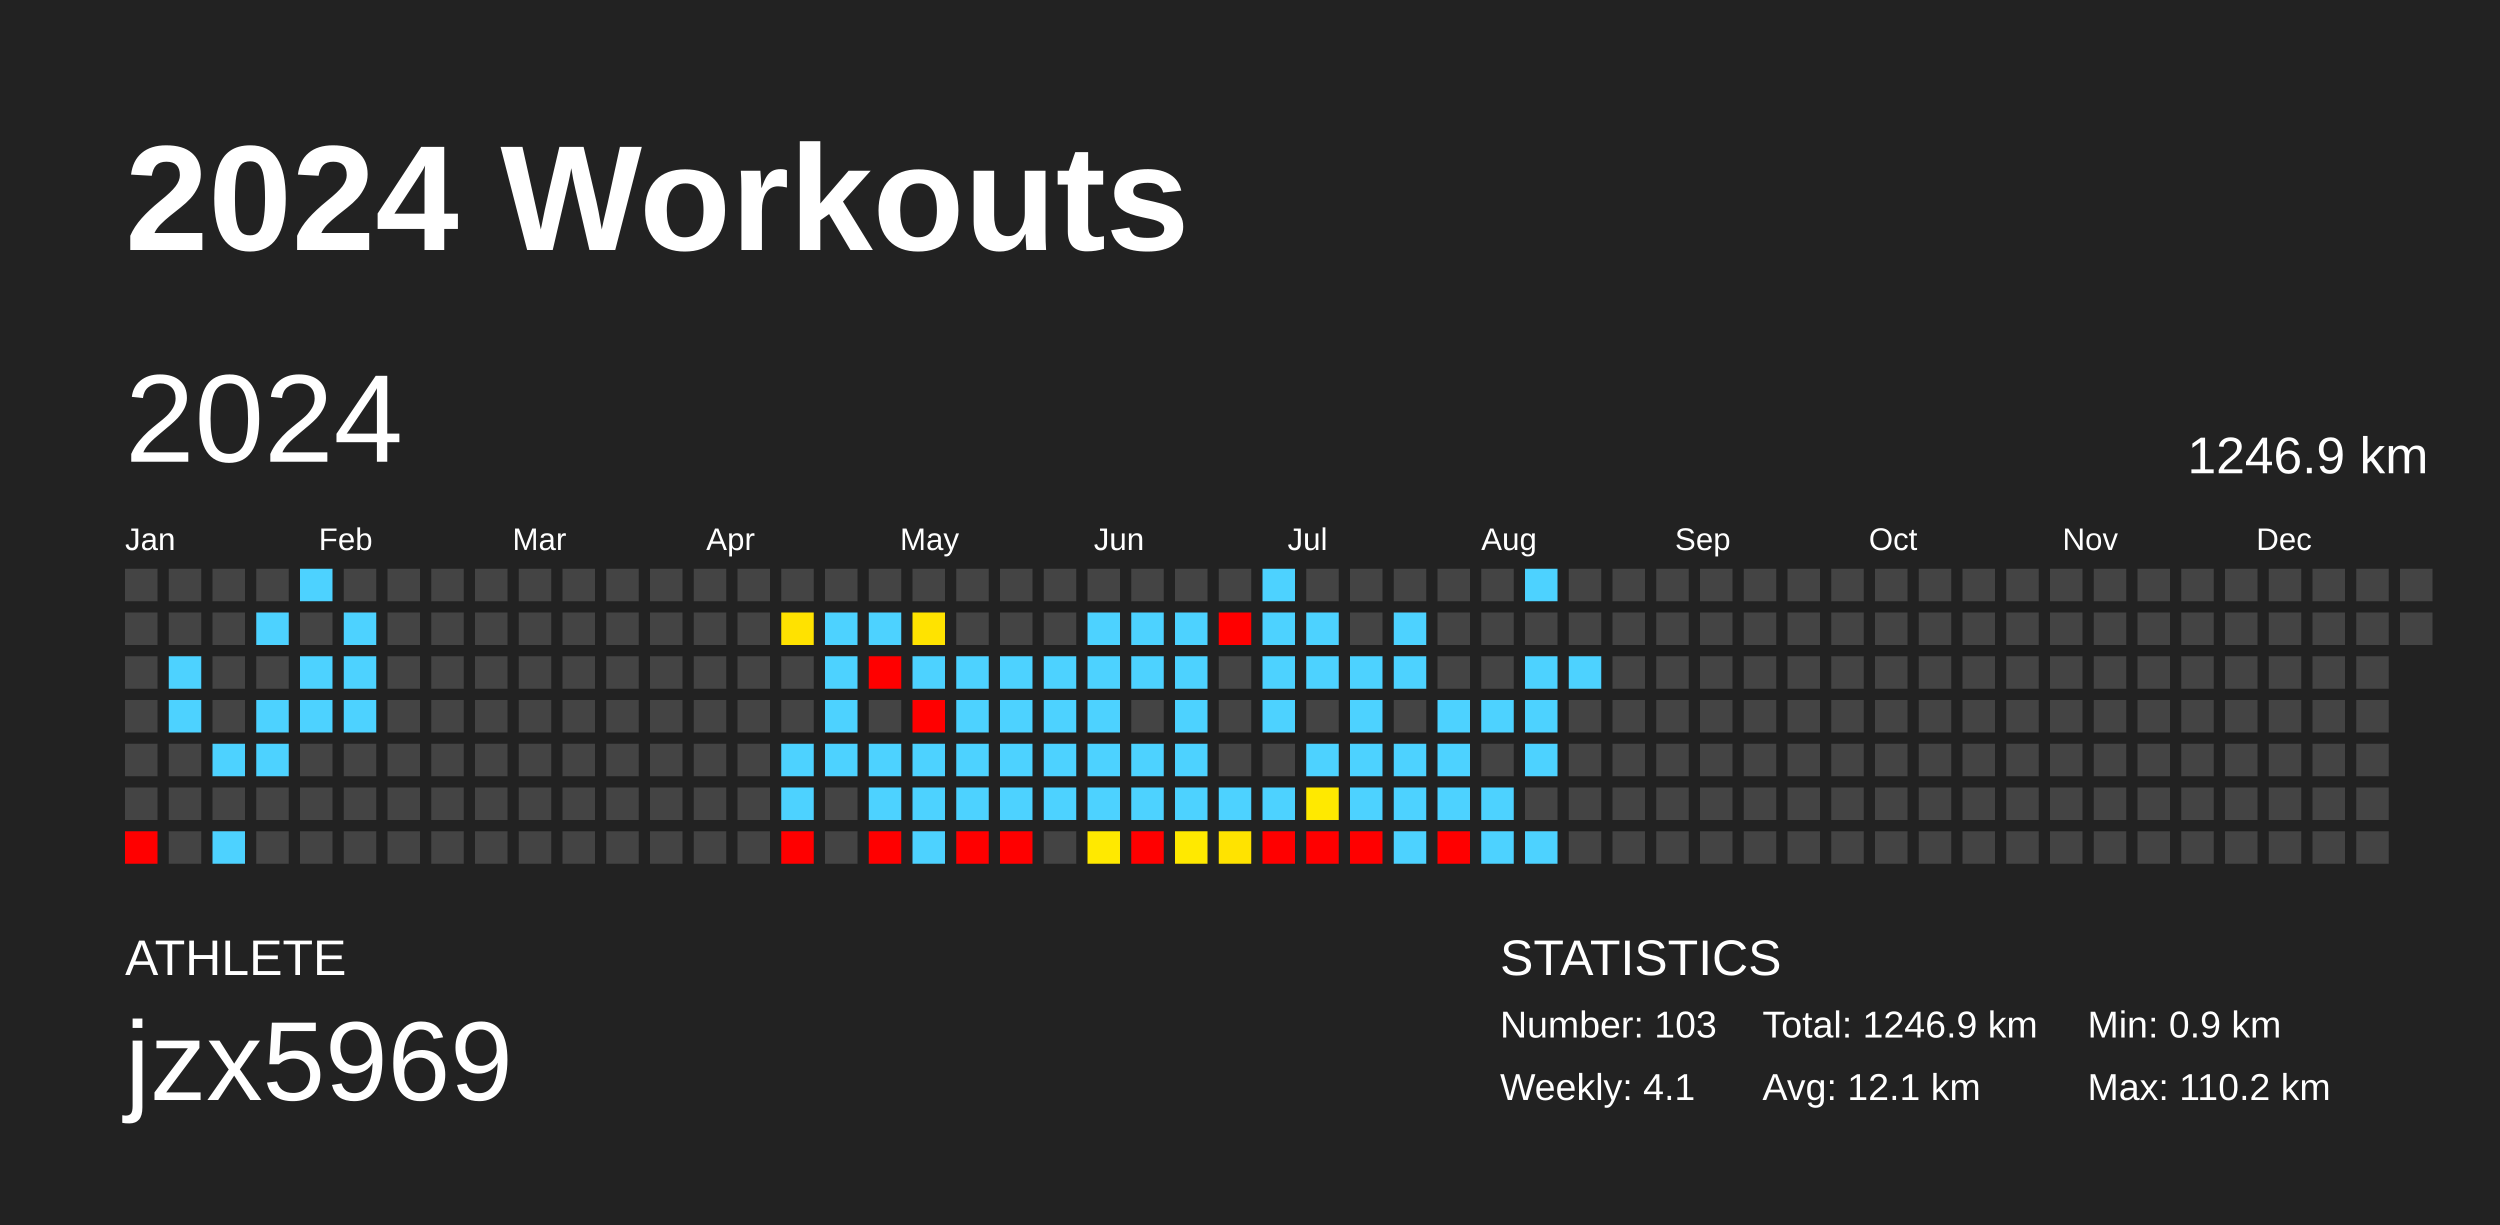
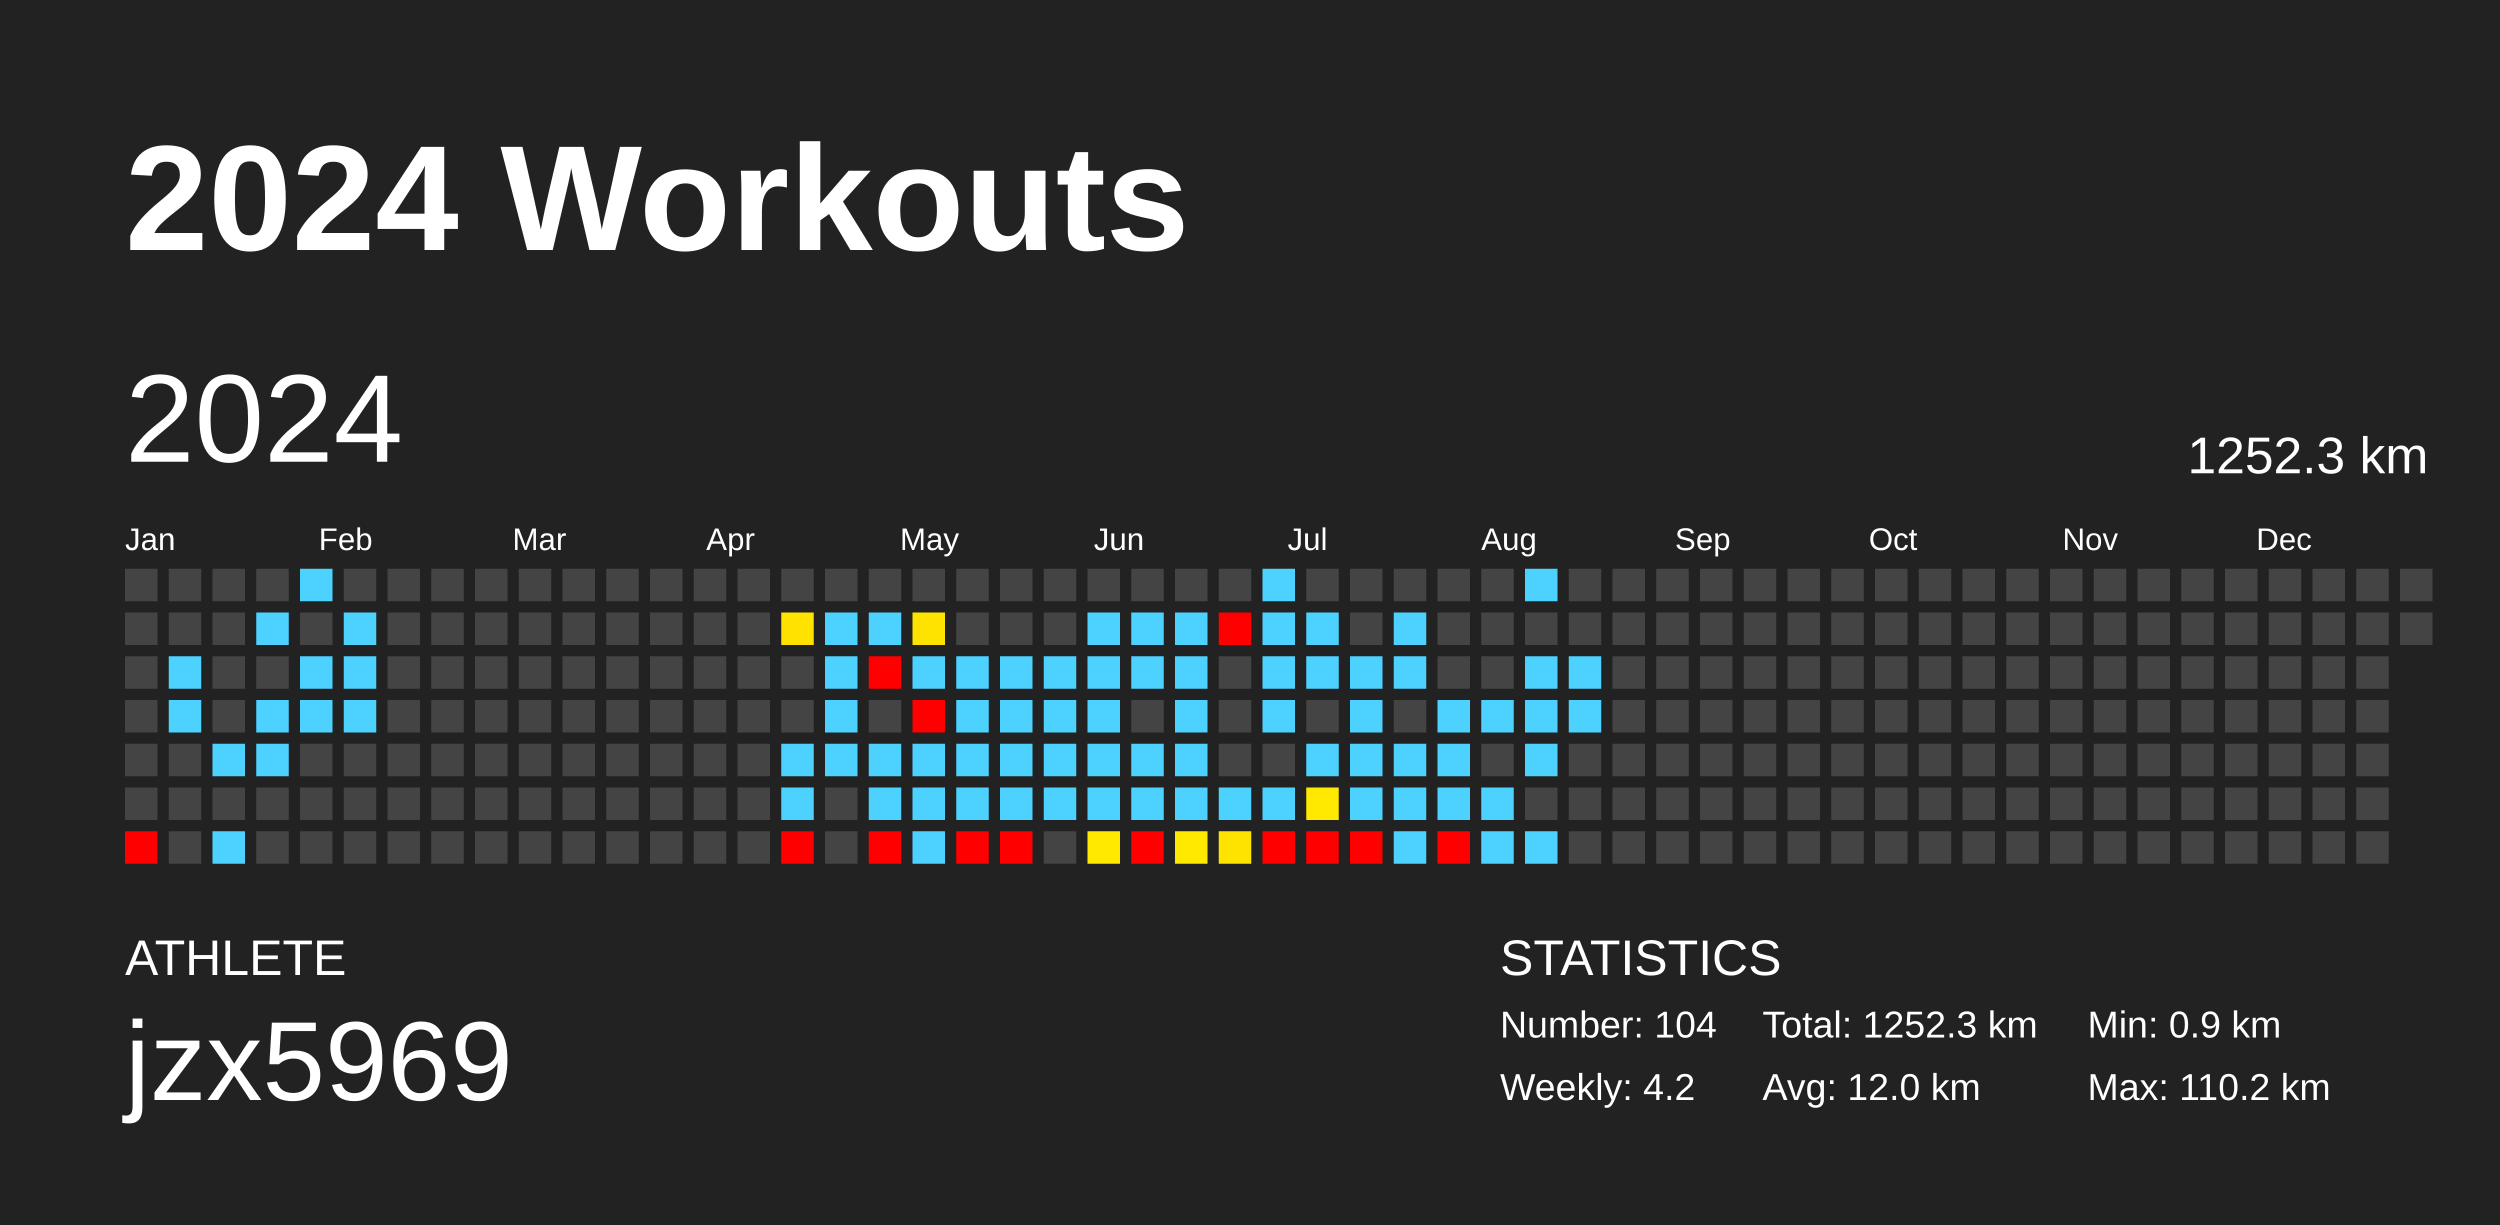
<svg xmlns="http://www.w3.org/2000/svg" baseProfile="full" height="98mm" version="1.1" viewBox="0,0,200,98" width="200mm">
  <defs />
  <rect fill="#222222" height="98" width="200" x="0" y="0" />
  <text fill="#FFFFFF" style="font-size:12px; font-family:Arial; font-weight:bold;" x="10" y="20">2024 Workouts</text>
  <text fill="#FFFFFF" style="font-size:4px; font-family:Arial" x="10" y="78">ATHLETE</text>
  <text fill="#FFFFFF" style="font-size:9px; font-family:Arial" x="10" y="88">jzx5969</text>
  <text fill="#FFFFFF" style="font-size:4px; font-family:Arial" x="120" y="78">STATISTICS</text>
-   <text fill="#FFFFFF" style="font-size:3px; font-family:Arial" x="120" y="83">Number: 103</text>
-   <text fill="#FFFFFF" style="font-size:3px; font-family:Arial" x="120" y="88">Weekly: 4.1</text>
-   <text fill="#FFFFFF" style="font-size:3px; font-family:Arial" x="141" y="83">Total: 1246.9 km</text>
-   <text fill="#FFFFFF" style="font-size:3px; font-family:Arial" x="141" y="88">Avg: 12.1 km</text>
+   <text fill="#FFFFFF" style="font-size:3px; font-family:Arial" x="120" y="83">Number: 104</text>
+   <text fill="#FFFFFF" style="font-size:3px; font-family:Arial" x="120" y="88">Weekly: 4.2</text>
+   <text fill="#FFFFFF" style="font-size:3px; font-family:Arial" x="141" y="83">Total: 1252.3 km</text>
+   <text fill="#FFFFFF" style="font-size:3px; font-family:Arial" x="141" y="88">Avg: 12.0 km</text>
  <text fill="#FFFFFF" style="font-size:3px; font-family:Arial" x="167" y="83">Min: 0.9 km</text>
  <text fill="#FFFFFF" style="font-size:3px; font-family:Arial" x="167" y="88">Max: 110.2 km</text>
  <text dominant-baseline="hanging" fill="#FFFFFF" style="font-size:10.0px; font-family:Arial;" x="10" y="30">2024</text>
-   <text dominant-baseline="hanging" fill="#FFFFFF" style="font-size:4.125px; font-family:Arial;" x="175" y="35">1246.9 km</text>
+   <text dominant-baseline="hanging" fill="#FFFFFF" style="font-size:4.125px; font-family:Arial;" x="175" y="35">1252.3 km</text>
  <text fill="#FFFFFF" style="font-size:2.5px; font-family:Arial" x="10.0" y="44">Jan</text>
  <text fill="#FFFFFF" style="font-size:2.5px; font-family:Arial" x="25.5" y="44">Feb</text>
  <text fill="#FFFFFF" style="font-size:2.5px; font-family:Arial" x="41.0" y="44">Mar</text>
  <text fill="#FFFFFF" style="font-size:2.5px; font-family:Arial" x="56.5" y="44">Apr</text>
  <text fill="#FFFFFF" style="font-size:2.5px; font-family:Arial" x="72.0" y="44">May</text>
  <text fill="#FFFFFF" style="font-size:2.5px; font-family:Arial" x="87.5" y="44">Jun</text>
  <text fill="#FFFFFF" style="font-size:2.5px; font-family:Arial" x="103.0" y="44">Jul</text>
  <text fill="#FFFFFF" style="font-size:2.5px; font-family:Arial" x="118.5" y="44">Aug</text>
  <text fill="#FFFFFF" style="font-size:2.5px; font-family:Arial" x="134.0" y="44">Sep</text>
  <text fill="#FFFFFF" style="font-size:2.5px; font-family:Arial" x="149.5" y="44">Oct</text>
  <text fill="#FFFFFF" style="font-size:2.5px; font-family:Arial" x="165.0" y="44">Nov</text>
  <text fill="#FFFFFF" style="font-size:2.5px; font-family:Arial" x="180.5" y="44">Dec</text>
  <rect fill="#444444" height="2.6" width="2.6" x="10.0" y="45.5" />
  <rect fill="#444444" height="2.6" width="2.6" x="10.0" y="49.0" />
  <rect fill="#444444" height="2.6" width="2.6" x="10.0" y="52.5" />
  <rect fill="#444444" height="2.6" width="2.6" x="10.0" y="56.0" />
  <rect fill="#444444" height="2.6" width="2.6" x="10.0" y="59.5" />
  <rect fill="#444444" height="2.6" width="2.6" x="10.0" y="63.0" />
  <rect fill="red" height="2.6" width="2.6" x="10.0" y="66.5" />
  <rect fill="#444444" height="2.6" width="2.6" x="13.5" y="45.5" />
  <rect fill="#444444" height="2.6" width="2.6" x="13.5" y="49.0" />
  <rect fill="#4dd2ff" height="2.6" width="2.6" x="13.5" y="52.5" />
  <rect fill="#4dd2ff" height="2.6" width="2.6" x="13.5" y="56.0" />
  <rect fill="#444444" height="2.6" width="2.6" x="13.5" y="59.5" />
  <rect fill="#444444" height="2.6" width="2.6" x="13.5" y="63.0" />
  <rect fill="#444444" height="2.6" width="2.6" x="13.5" y="66.5" />
  <rect fill="#444444" height="2.6" width="2.6" x="17.0" y="45.5" />
  <rect fill="#444444" height="2.6" width="2.6" x="17.0" y="49.0" />
  <rect fill="#444444" height="2.6" width="2.6" x="17.0" y="52.5" />
  <rect fill="#444444" height="2.6" width="2.6" x="17.0" y="56.0" />
  <rect fill="#4dd2ff" height="2.6" width="2.6" x="17.0" y="59.5" />
  <rect fill="#444444" height="2.6" width="2.6" x="17.0" y="63.0" />
  <rect fill="#4dd2ff" height="2.6" width="2.6" x="17.0" y="66.5" />
  <rect fill="#444444" height="2.6" width="2.6" x="20.5" y="45.5" />
  <rect fill="#4dd2ff" height="2.6" width="2.6" x="20.5" y="49.0" />
  <rect fill="#444444" height="2.6" width="2.6" x="20.5" y="52.5" />
  <rect fill="#4dd2ff" height="2.6" width="2.6" x="20.5" y="56.0" />
  <rect fill="#4dd2ff" height="2.6" width="2.6" x="20.5" y="59.5" />
  <rect fill="#444444" height="2.6" width="2.6" x="20.5" y="63.0" />
  <rect fill="#444444" height="2.6" width="2.6" x="20.5" y="66.5" />
  <rect fill="#4dd2ff" height="2.6" width="2.6" x="24.0" y="45.5" />
  <rect fill="#444444" height="2.6" width="2.6" x="24.0" y="49.0" />
  <rect fill="#4dd2ff" height="2.6" width="2.6" x="24.0" y="52.5" />
  <rect fill="#4dd2ff" height="2.6" width="2.6" x="24.0" y="56.0" />
  <rect fill="#444444" height="2.6" width="2.6" x="24.0" y="59.5" />
  <rect fill="#444444" height="2.6" width="2.6" x="24.0" y="63.0" />
  <rect fill="#444444" height="2.6" width="2.6" x="24.0" y="66.5" />
  <rect fill="#444444" height="2.6" width="2.6" x="27.5" y="45.5" />
  <rect fill="#4dd2ff" height="2.6" width="2.6" x="27.5" y="49.0" />
  <rect fill="#4dd2ff" height="2.6" width="2.6" x="27.5" y="52.5" />
  <rect fill="#4dd2ff" height="2.6" width="2.6" x="27.5" y="56.0" />
  <rect fill="#444444" height="2.6" width="2.6" x="27.5" y="59.5" />
  <rect fill="#444444" height="2.6" width="2.6" x="27.5" y="63.0" />
  <rect fill="#444444" height="2.6" width="2.6" x="27.5" y="66.5" />
  <rect fill="#444444" height="2.6" width="2.6" x="31.0" y="45.5" />
  <rect fill="#444444" height="2.6" width="2.6" x="31.0" y="49.0" />
  <rect fill="#444444" height="2.6" width="2.6" x="31.0" y="52.5" />
  <rect fill="#444444" height="2.6" width="2.6" x="31.0" y="56.0" />
  <rect fill="#444444" height="2.6" width="2.6" x="31.0" y="59.5" />
  <rect fill="#444444" height="2.6" width="2.6" x="31.0" y="63.0" />
  <rect fill="#444444" height="2.6" width="2.6" x="31.0" y="66.5" />
  <rect fill="#444444" height="2.6" width="2.6" x="34.5" y="45.5" />
  <rect fill="#444444" height="2.6" width="2.6" x="34.5" y="49.0" />
  <rect fill="#444444" height="2.6" width="2.6" x="34.5" y="52.5" />
  <rect fill="#444444" height="2.6" width="2.6" x="34.5" y="56.0" />
  <rect fill="#444444" height="2.6" width="2.6" x="34.5" y="59.5" />
  <rect fill="#444444" height="2.6" width="2.6" x="34.5" y="63.0" />
  <rect fill="#444444" height="2.6" width="2.6" x="34.5" y="66.5" />
  <rect fill="#444444" height="2.6" width="2.6" x="38.0" y="45.5" />
  <rect fill="#444444" height="2.6" width="2.6" x="38.0" y="49.0" />
  <rect fill="#444444" height="2.6" width="2.6" x="38.0" y="52.5" />
  <rect fill="#444444" height="2.6" width="2.6" x="38.0" y="56.0" />
  <rect fill="#444444" height="2.6" width="2.6" x="38.0" y="59.5" />
  <rect fill="#444444" height="2.6" width="2.6" x="38.0" y="63.0" />
  <rect fill="#444444" height="2.6" width="2.6" x="38.0" y="66.5" />
  <rect fill="#444444" height="2.6" width="2.6" x="41.5" y="45.5" />
  <rect fill="#444444" height="2.6" width="2.6" x="41.5" y="49.0" />
  <rect fill="#444444" height="2.6" width="2.6" x="41.5" y="52.5" />
  <rect fill="#444444" height="2.6" width="2.6" x="41.5" y="56.0" />
  <rect fill="#444444" height="2.6" width="2.6" x="41.5" y="59.5" />
  <rect fill="#444444" height="2.6" width="2.6" x="41.5" y="63.0" />
  <rect fill="#444444" height="2.6" width="2.6" x="41.5" y="66.5" />
  <rect fill="#444444" height="2.6" width="2.6" x="45.0" y="45.5" />
  <rect fill="#444444" height="2.6" width="2.6" x="45.0" y="49.0" />
  <rect fill="#444444" height="2.6" width="2.6" x="45.0" y="52.5" />
  <rect fill="#444444" height="2.6" width="2.6" x="45.0" y="56.0" />
  <rect fill="#444444" height="2.6" width="2.6" x="45.0" y="59.5" />
  <rect fill="#444444" height="2.6" width="2.6" x="45.0" y="63.0" />
  <rect fill="#444444" height="2.6" width="2.6" x="45.0" y="66.5" />
  <rect fill="#444444" height="2.6" width="2.6" x="48.5" y="45.5" />
  <rect fill="#444444" height="2.6" width="2.6" x="48.5" y="49.0" />
  <rect fill="#444444" height="2.6" width="2.6" x="48.5" y="52.5" />
  <rect fill="#444444" height="2.6" width="2.6" x="48.5" y="56.0" />
  <rect fill="#444444" height="2.6" width="2.6" x="48.5" y="59.5" />
  <rect fill="#444444" height="2.6" width="2.6" x="48.5" y="63.0" />
  <rect fill="#444444" height="2.6" width="2.6" x="48.5" y="66.5" />
  <rect fill="#444444" height="2.6" width="2.6" x="52.0" y="45.5" />
  <rect fill="#444444" height="2.6" width="2.6" x="52.0" y="49.0" />
  <rect fill="#444444" height="2.6" width="2.6" x="52.0" y="52.5" />
  <rect fill="#444444" height="2.6" width="2.6" x="52.0" y="56.0" />
  <rect fill="#444444" height="2.6" width="2.6" x="52.0" y="59.5" />
  <rect fill="#444444" height="2.6" width="2.6" x="52.0" y="63.0" />
  <rect fill="#444444" height="2.6" width="2.6" x="52.0" y="66.5" />
  <rect fill="#444444" height="2.6" width="2.6" x="55.5" y="45.5" />
  <rect fill="#444444" height="2.6" width="2.6" x="55.5" y="49.0" />
  <rect fill="#444444" height="2.6" width="2.6" x="55.5" y="52.5" />
  <rect fill="#444444" height="2.6" width="2.6" x="55.5" y="56.0" />
  <rect fill="#444444" height="2.6" width="2.6" x="55.5" y="59.5" />
  <rect fill="#444444" height="2.6" width="2.6" x="55.5" y="63.0" />
  <rect fill="#444444" height="2.6" width="2.6" x="55.5" y="66.5" />
  <rect fill="#444444" height="2.6" width="2.6" x="59.0" y="45.5" />
  <rect fill="#444444" height="2.6" width="2.6" x="59.0" y="49.0" />
  <rect fill="#444444" height="2.6" width="2.6" x="59.0" y="52.5" />
  <rect fill="#444444" height="2.6" width="2.6" x="59.0" y="56.0" />
  <rect fill="#444444" height="2.6" width="2.6" x="59.0" y="59.5" />
  <rect fill="#444444" height="2.6" width="2.6" x="59.0" y="63.0" />
  <rect fill="#444444" height="2.6" width="2.6" x="59.0" y="66.5" />
  <rect fill="#444444" height="2.6" width="2.6" x="62.5" y="45.5" />
  <rect fill="#ffe200" height="2.6" width="2.6" x="62.5" y="49.0" />
  <rect fill="#444444" height="2.6" width="2.6" x="62.5" y="52.5" />
  <rect fill="#444444" height="2.6" width="2.6" x="62.5" y="56.0" />
  <rect fill="#4dd2ff" height="2.6" width="2.6" x="62.5" y="59.5" />
  <rect fill="#4dd2ff" height="2.6" width="2.6" x="62.5" y="63.0" />
  <rect fill="red" height="2.6" width="2.6" x="62.5" y="66.5" />
  <rect fill="#444444" height="2.6" width="2.6" x="66.0" y="45.5" />
  <rect fill="#4dd2ff" height="2.6" width="2.6" x="66.0" y="49.0" />
  <rect fill="#4dd2ff" height="2.6" width="2.6" x="66.0" y="52.5" />
  <rect fill="#4dd2ff" height="2.6" width="2.6" x="66.0" y="56.0" />
  <rect fill="#4dd2ff" height="2.6" width="2.6" x="66.0" y="59.5" />
  <rect fill="#444444" height="2.6" width="2.6" x="66.0" y="63.0" />
  <rect fill="#444444" height="2.6" width="2.6" x="66.0" y="66.5" />
  <rect fill="#444444" height="2.6" width="2.6" x="69.5" y="45.5" />
  <rect fill="#4dd2ff" height="2.6" width="2.6" x="69.5" y="49.0" />
  <rect fill="red" height="2.6" width="2.6" x="69.5" y="52.5" />
  <rect fill="#444444" height="2.6" width="2.6" x="69.5" y="56.0" />
  <rect fill="#4dd2ff" height="2.6" width="2.6" x="69.5" y="59.5" />
  <rect fill="#4dd2ff" height="2.6" width="2.6" x="69.5" y="63.0" />
  <rect fill="red" height="2.6" width="2.6" x="69.5" y="66.5" />
  <rect fill="#444444" height="2.6" width="2.6" x="73.0" y="45.5" />
  <rect fill="#ffe300" height="2.6" width="2.6" x="73.0" y="49.0" />
  <rect fill="#4dd2ff" height="2.6" width="2.6" x="73.0" y="52.5" />
  <rect fill="red" height="2.6" width="2.6" x="73.0" y="56.0" />
  <rect fill="#4dd2ff" height="2.6" width="2.6" x="73.0" y="59.5" />
  <rect fill="#4dd2ff" height="2.6" width="2.6" x="73.0" y="63.0" />
  <rect fill="#4dd2ff" height="2.6" width="2.6" x="73.0" y="66.5" />
  <rect fill="#444444" height="2.6" width="2.6" x="76.5" y="45.5" />
  <rect fill="#444444" height="2.6" width="2.6" x="76.5" y="49.0" />
  <rect fill="#4dd2ff" height="2.6" width="2.6" x="76.5" y="52.5" />
  <rect fill="#4dd2ff" height="2.6" width="2.6" x="76.5" y="56.0" />
  <rect fill="#4dd2ff" height="2.6" width="2.6" x="76.5" y="59.5" />
  <rect fill="#4dd2ff" height="2.6" width="2.6" x="76.5" y="63.0" />
  <rect fill="red" height="2.6" width="2.6" x="76.5" y="66.5" />
  <rect fill="#444444" height="2.6" width="2.6" x="80.0" y="45.5" />
  <rect fill="#444444" height="2.6" width="2.6" x="80.0" y="49.0" />
  <rect fill="#4dd2ff" height="2.6" width="2.6" x="80.0" y="52.5" />
  <rect fill="#4dd2ff" height="2.6" width="2.6" x="80.0" y="56.0" />
  <rect fill="#4dd2ff" height="2.6" width="2.6" x="80.0" y="59.5" />
  <rect fill="#4dd2ff" height="2.6" width="2.6" x="80.0" y="63.0" />
  <rect fill="red" height="2.6" width="2.6" x="80.0" y="66.5" />
  <rect fill="#444444" height="2.6" width="2.6" x="83.5" y="45.5" />
  <rect fill="#444444" height="2.6" width="2.6" x="83.5" y="49.0" />
  <rect fill="#4dd2ff" height="2.6" width="2.6" x="83.5" y="52.5" />
  <rect fill="#4dd2ff" height="2.6" width="2.6" x="83.5" y="56.0" />
  <rect fill="#4dd2ff" height="2.6" width="2.6" x="83.5" y="59.5" />
  <rect fill="#4dd2ff" height="2.6" width="2.6" x="83.5" y="63.0" />
  <rect fill="#444444" height="2.6" width="2.6" x="83.5" y="66.5" />
  <rect fill="#444444" height="2.6" width="2.6" x="87.0" y="45.5" />
  <rect fill="#4dd2ff" height="2.6" width="2.6" x="87.0" y="49.0" />
  <rect fill="#4dd2ff" height="2.6" width="2.6" x="87.0" y="52.5" />
  <rect fill="#4dd2ff" height="2.6" width="2.6" x="87.0" y="56.0" />
  <rect fill="#4dd2ff" height="2.6" width="2.6" x="87.0" y="59.5" />
  <rect fill="#4dd2ff" height="2.6" width="2.6" x="87.0" y="63.0" />
  <rect fill="#ffe900" height="2.6" width="2.6" x="87.0" y="66.5" />
  <rect fill="#444444" height="2.6" width="2.6" x="90.5" y="45.5" />
  <rect fill="#4dd2ff" height="2.6" width="2.6" x="90.5" y="49.0" />
  <rect fill="#4dd2ff" height="2.6" width="2.6" x="90.5" y="52.5" />
  <rect fill="#444444" height="2.6" width="2.6" x="90.5" y="56.0" />
  <rect fill="#4dd2ff" height="2.6" width="2.6" x="90.5" y="59.5" />
  <rect fill="#4dd2ff" height="2.6" width="2.6" x="90.5" y="63.0" />
  <rect fill="red" height="2.6" width="2.6" x="90.5" y="66.5" />
  <rect fill="#444444" height="2.6" width="2.6" x="94.0" y="45.5" />
  <rect fill="#4dd2ff" height="2.6" width="2.6" x="94.0" y="49.0" />
  <rect fill="#4dd2ff" height="2.6" width="2.6" x="94.0" y="52.5" />
  <rect fill="#4dd2ff" height="2.6" width="2.6" x="94.0" y="56.0" />
  <rect fill="#4dd2ff" height="2.6" width="2.6" x="94.0" y="59.5" />
  <rect fill="#4dd2ff" height="2.6" width="2.6" x="94.0" y="63.0" />
  <rect fill="#ffe900" height="2.6" width="2.6" x="94.0" y="66.5" />
  <rect fill="#444444" height="2.6" width="2.6" x="97.5" y="45.5" />
  <rect fill="red" height="2.6" width="2.6" x="97.5" y="49.0" />
  <rect fill="#444444" height="2.6" width="2.6" x="97.5" y="52.5" />
  <rect fill="#444444" height="2.6" width="2.6" x="97.5" y="56.0" />
  <rect fill="#444444" height="2.6" width="2.6" x="97.5" y="59.5" />
  <rect fill="#4dd2ff" height="2.6" width="2.6" x="97.5" y="63.0" />
  <rect fill="#ffe300" height="2.6" width="2.6" x="97.5" y="66.5" />
  <rect fill="#4dd2ff" height="2.6" width="2.6" x="101.0" y="45.5" />
  <rect fill="#4dd2ff" height="2.6" width="2.6" x="101.0" y="49.0" />
  <rect fill="#4dd2ff" height="2.6" width="2.6" x="101.0" y="52.5" />
  <rect fill="#4dd2ff" height="2.6" width="2.6" x="101.0" y="56.0" />
  <rect fill="#444444" height="2.6" width="2.6" x="101.0" y="59.5" />
  <rect fill="#4dd2ff" height="2.6" width="2.6" x="101.0" y="63.0" />
  <rect fill="red" height="2.6" width="2.6" x="101.0" y="66.5" />
  <rect fill="#444444" height="2.6" width="2.6" x="104.5" y="45.5" />
  <rect fill="#4dd2ff" height="2.6" width="2.6" x="104.5" y="49.0" />
  <rect fill="#4dd2ff" height="2.6" width="2.6" x="104.5" y="52.5" />
  <rect fill="#444444" height="2.6" width="2.6" x="104.5" y="56.0" />
  <rect fill="#4dd2ff" height="2.6" width="2.6" x="104.5" y="59.5" />
  <rect fill="#ffe900" height="2.6" width="2.6" x="104.5" y="63.0" />
  <rect fill="red" height="2.6" width="2.6" x="104.5" y="66.5" />
  <rect fill="#444444" height="2.6" width="2.6" x="108.0" y="45.5" />
  <rect fill="#444444" height="2.6" width="2.6" x="108.0" y="49.0" />
  <rect fill="#4dd2ff" height="2.6" width="2.6" x="108.0" y="52.5" />
  <rect fill="#4dd2ff" height="2.6" width="2.6" x="108.0" y="56.0" />
  <rect fill="#4dd2ff" height="2.6" width="2.6" x="108.0" y="59.5" />
  <rect fill="#4dd2ff" height="2.6" width="2.6" x="108.0" y="63.0" />
  <rect fill="red" height="2.6" width="2.6" x="108.0" y="66.5" />
  <rect fill="#444444" height="2.6" width="2.6" x="111.5" y="45.5" />
  <rect fill="#4dd2ff" height="2.6" width="2.6" x="111.5" y="49.0" />
  <rect fill="#4dd2ff" height="2.6" width="2.6" x="111.5" y="52.5" />
  <rect fill="#444444" height="2.6" width="2.6" x="111.5" y="56.0" />
  <rect fill="#4dd2ff" height="2.6" width="2.6" x="111.5" y="59.5" />
  <rect fill="#4dd2ff" height="2.6" width="2.6" x="111.5" y="63.0" />
  <rect fill="#4dd2ff" height="2.6" width="2.6" x="111.5" y="66.5" />
  <rect fill="#444444" height="2.6" width="2.6" x="115.0" y="45.5" />
  <rect fill="#444444" height="2.6" width="2.6" x="115.0" y="49.0" />
  <rect fill="#444444" height="2.6" width="2.6" x="115.0" y="52.5" />
  <rect fill="#4dd2ff" height="2.6" width="2.6" x="115.0" y="56.0" />
  <rect fill="#4dd2ff" height="2.6" width="2.6" x="115.0" y="59.5" />
  <rect fill="#4dd2ff" height="2.6" width="2.6" x="115.0" y="63.0" />
  <rect fill="red" height="2.6" width="2.6" x="115.0" y="66.5" />
  <rect fill="#444444" height="2.6" width="2.6" x="118.5" y="45.5" />
  <rect fill="#444444" height="2.6" width="2.6" x="118.5" y="49.0" />
  <rect fill="#444444" height="2.6" width="2.6" x="118.5" y="52.5" />
  <rect fill="#4dd2ff" height="2.6" width="2.6" x="118.5" y="56.0" />
  <rect fill="#444444" height="2.6" width="2.6" x="118.5" y="59.5" />
  <rect fill="#4dd2ff" height="2.6" width="2.6" x="118.5" y="63.0" />
  <rect fill="#4dd2ff" height="2.6" width="2.6" x="118.5" y="66.5" />
  <rect fill="#4dd2ff" height="2.6" width="2.6" x="122.0" y="45.5" />
  <rect fill="#444444" height="2.6" width="2.6" x="122.0" y="49.0" />
  <rect fill="#4dd2ff" height="2.6" width="2.6" x="122.0" y="52.5" />
  <rect fill="#4dd2ff" height="2.6" width="2.6" x="122.0" y="56.0" />
  <rect fill="#4dd2ff" height="2.6" width="2.6" x="122.0" y="59.5" />
  <rect fill="#444444" height="2.6" width="2.6" x="122.0" y="63.0" />
  <rect fill="#4dd2ff" height="2.6" width="2.6" x="122.0" y="66.5" />
  <rect fill="#444444" height="2.6" width="2.6" x="125.5" y="45.5" />
  <rect fill="#444444" height="2.6" width="2.6" x="125.5" y="49.0" />
  <rect fill="#4dd2ff" height="2.6" width="2.6" x="125.5" y="52.5" />
-   <rect fill="#444444" height="2.6" width="2.6" x="125.5" y="56.0" />
+   <rect fill="#4dd2ff" height="2.6" width="2.6" x="125.5" y="56.0" />
  <rect fill="#444444" height="2.6" width="2.6" x="125.5" y="59.5" />
  <rect fill="#444444" height="2.6" width="2.6" x="125.5" y="63.0" />
  <rect fill="#444444" height="2.6" width="2.6" x="125.5" y="66.5" />
  <rect fill="#444444" height="2.6" width="2.6" x="129.0" y="45.5" />
  <rect fill="#444444" height="2.6" width="2.6" x="129.0" y="49.0" />
  <rect fill="#444444" height="2.6" width="2.6" x="129.0" y="52.5" />
  <rect fill="#444444" height="2.6" width="2.6" x="129.0" y="56.0" />
  <rect fill="#444444" height="2.6" width="2.6" x="129.0" y="59.5" />
  <rect fill="#444444" height="2.6" width="2.6" x="129.0" y="63.0" />
  <rect fill="#444444" height="2.6" width="2.6" x="129.0" y="66.5" />
  <rect fill="#444444" height="2.6" width="2.6" x="132.5" y="45.5" />
  <rect fill="#444444" height="2.6" width="2.6" x="132.5" y="49.0" />
  <rect fill="#444444" height="2.6" width="2.6" x="132.5" y="52.5" />
  <rect fill="#444444" height="2.6" width="2.6" x="132.5" y="56.0" />
  <rect fill="#444444" height="2.6" width="2.6" x="132.5" y="59.5" />
  <rect fill="#444444" height="2.6" width="2.6" x="132.5" y="63.0" />
  <rect fill="#444444" height="2.6" width="2.6" x="132.5" y="66.5" />
  <rect fill="#444444" height="2.6" width="2.6" x="136.0" y="45.5" />
  <rect fill="#444444" height="2.6" width="2.6" x="136.0" y="49.0" />
  <rect fill="#444444" height="2.6" width="2.6" x="136.0" y="52.5" />
  <rect fill="#444444" height="2.6" width="2.6" x="136.0" y="56.0" />
  <rect fill="#444444" height="2.6" width="2.6" x="136.0" y="59.5" />
  <rect fill="#444444" height="2.6" width="2.6" x="136.0" y="63.0" />
  <rect fill="#444444" height="2.6" width="2.6" x="136.0" y="66.5" />
  <rect fill="#444444" height="2.6" width="2.6" x="139.5" y="45.5" />
  <rect fill="#444444" height="2.6" width="2.6" x="139.5" y="49.0" />
  <rect fill="#444444" height="2.6" width="2.6" x="139.5" y="52.5" />
  <rect fill="#444444" height="2.6" width="2.6" x="139.5" y="56.0" />
  <rect fill="#444444" height="2.6" width="2.6" x="139.5" y="59.5" />
  <rect fill="#444444" height="2.6" width="2.6" x="139.5" y="63.0" />
  <rect fill="#444444" height="2.6" width="2.6" x="139.5" y="66.5" />
  <rect fill="#444444" height="2.6" width="2.6" x="143.0" y="45.5" />
  <rect fill="#444444" height="2.6" width="2.6" x="143.0" y="49.0" />
  <rect fill="#444444" height="2.6" width="2.6" x="143.0" y="52.5" />
  <rect fill="#444444" height="2.6" width="2.6" x="143.0" y="56.0" />
  <rect fill="#444444" height="2.6" width="2.6" x="143.0" y="59.5" />
  <rect fill="#444444" height="2.6" width="2.6" x="143.0" y="63.0" />
  <rect fill="#444444" height="2.6" width="2.6" x="143.0" y="66.5" />
  <rect fill="#444444" height="2.6" width="2.6" x="146.5" y="45.5" />
  <rect fill="#444444" height="2.6" width="2.6" x="146.5" y="49.0" />
  <rect fill="#444444" height="2.6" width="2.6" x="146.5" y="52.5" />
  <rect fill="#444444" height="2.6" width="2.6" x="146.5" y="56.0" />
  <rect fill="#444444" height="2.6" width="2.6" x="146.5" y="59.5" />
  <rect fill="#444444" height="2.6" width="2.6" x="146.5" y="63.0" />
  <rect fill="#444444" height="2.6" width="2.6" x="146.5" y="66.5" />
  <rect fill="#444444" height="2.6" width="2.6" x="150.0" y="45.5" />
  <rect fill="#444444" height="2.6" width="2.6" x="150.0" y="49.0" />
  <rect fill="#444444" height="2.6" width="2.6" x="150.0" y="52.5" />
  <rect fill="#444444" height="2.6" width="2.6" x="150.0" y="56.0" />
  <rect fill="#444444" height="2.6" width="2.6" x="150.0" y="59.5" />
  <rect fill="#444444" height="2.6" width="2.6" x="150.0" y="63.0" />
  <rect fill="#444444" height="2.6" width="2.6" x="150.0" y="66.5" />
  <rect fill="#444444" height="2.6" width="2.6" x="153.5" y="45.5" />
  <rect fill="#444444" height="2.6" width="2.6" x="153.5" y="49.0" />
  <rect fill="#444444" height="2.6" width="2.6" x="153.5" y="52.5" />
  <rect fill="#444444" height="2.6" width="2.6" x="153.5" y="56.0" />
  <rect fill="#444444" height="2.6" width="2.6" x="153.5" y="59.5" />
  <rect fill="#444444" height="2.6" width="2.6" x="153.5" y="63.0" />
  <rect fill="#444444" height="2.6" width="2.6" x="153.5" y="66.5" />
  <rect fill="#444444" height="2.6" width="2.6" x="157.0" y="45.5" />
  <rect fill="#444444" height="2.6" width="2.6" x="157.0" y="49.0" />
  <rect fill="#444444" height="2.6" width="2.6" x="157.0" y="52.5" />
  <rect fill="#444444" height="2.6" width="2.6" x="157.0" y="56.0" />
  <rect fill="#444444" height="2.6" width="2.6" x="157.0" y="59.5" />
  <rect fill="#444444" height="2.6" width="2.6" x="157.0" y="63.0" />
  <rect fill="#444444" height="2.6" width="2.6" x="157.0" y="66.5" />
  <rect fill="#444444" height="2.6" width="2.6" x="160.5" y="45.5" />
  <rect fill="#444444" height="2.6" width="2.6" x="160.5" y="49.0" />
  <rect fill="#444444" height="2.6" width="2.6" x="160.5" y="52.5" />
  <rect fill="#444444" height="2.6" width="2.6" x="160.5" y="56.0" />
  <rect fill="#444444" height="2.6" width="2.6" x="160.5" y="59.5" />
  <rect fill="#444444" height="2.6" width="2.6" x="160.5" y="63.0" />
  <rect fill="#444444" height="2.6" width="2.6" x="160.5" y="66.5" />
  <rect fill="#444444" height="2.6" width="2.6" x="164.0" y="45.5" />
  <rect fill="#444444" height="2.6" width="2.6" x="164.0" y="49.0" />
  <rect fill="#444444" height="2.6" width="2.6" x="164.0" y="52.5" />
  <rect fill="#444444" height="2.6" width="2.6" x="164.0" y="56.0" />
  <rect fill="#444444" height="2.6" width="2.6" x="164.0" y="59.5" />
  <rect fill="#444444" height="2.6" width="2.6" x="164.0" y="63.0" />
  <rect fill="#444444" height="2.6" width="2.6" x="164.0" y="66.5" />
  <rect fill="#444444" height="2.6" width="2.6" x="167.5" y="45.5" />
  <rect fill="#444444" height="2.6" width="2.6" x="167.5" y="49.0" />
  <rect fill="#444444" height="2.6" width="2.6" x="167.5" y="52.5" />
  <rect fill="#444444" height="2.6" width="2.6" x="167.5" y="56.0" />
  <rect fill="#444444" height="2.6" width="2.6" x="167.5" y="59.5" />
  <rect fill="#444444" height="2.6" width="2.6" x="167.5" y="63.0" />
  <rect fill="#444444" height="2.6" width="2.6" x="167.5" y="66.5" />
  <rect fill="#444444" height="2.6" width="2.6" x="171.0" y="45.5" />
  <rect fill="#444444" height="2.6" width="2.6" x="171.0" y="49.0" />
  <rect fill="#444444" height="2.6" width="2.6" x="171.0" y="52.5" />
  <rect fill="#444444" height="2.6" width="2.6" x="171.0" y="56.0" />
  <rect fill="#444444" height="2.6" width="2.6" x="171.0" y="59.5" />
  <rect fill="#444444" height="2.6" width="2.6" x="171.0" y="63.0" />
  <rect fill="#444444" height="2.6" width="2.6" x="171.0" y="66.5" />
  <rect fill="#444444" height="2.6" width="2.6" x="174.5" y="45.5" />
  <rect fill="#444444" height="2.6" width="2.6" x="174.5" y="49.0" />
  <rect fill="#444444" height="2.6" width="2.6" x="174.5" y="52.5" />
  <rect fill="#444444" height="2.6" width="2.6" x="174.5" y="56.0" />
  <rect fill="#444444" height="2.6" width="2.6" x="174.5" y="59.5" />
  <rect fill="#444444" height="2.6" width="2.6" x="174.5" y="63.0" />
  <rect fill="#444444" height="2.6" width="2.6" x="174.5" y="66.5" />
  <rect fill="#444444" height="2.6" width="2.6" x="178.0" y="45.5" />
  <rect fill="#444444" height="2.6" width="2.6" x="178.0" y="49.0" />
  <rect fill="#444444" height="2.6" width="2.6" x="178.0" y="52.5" />
  <rect fill="#444444" height="2.6" width="2.6" x="178.0" y="56.0" />
  <rect fill="#444444" height="2.6" width="2.6" x="178.0" y="59.5" />
  <rect fill="#444444" height="2.6" width="2.6" x="178.0" y="63.0" />
  <rect fill="#444444" height="2.6" width="2.6" x="178.0" y="66.5" />
  <rect fill="#444444" height="2.6" width="2.6" x="181.5" y="45.5" />
  <rect fill="#444444" height="2.6" width="2.6" x="181.5" y="49.0" />
  <rect fill="#444444" height="2.6" width="2.6" x="181.5" y="52.5" />
  <rect fill="#444444" height="2.6" width="2.6" x="181.5" y="56.0" />
  <rect fill="#444444" height="2.6" width="2.6" x="181.5" y="59.5" />
  <rect fill="#444444" height="2.6" width="2.6" x="181.5" y="63.0" />
  <rect fill="#444444" height="2.6" width="2.6" x="181.5" y="66.5" />
  <rect fill="#444444" height="2.6" width="2.6" x="185.0" y="45.5" />
  <rect fill="#444444" height="2.6" width="2.6" x="185.0" y="49.0" />
  <rect fill="#444444" height="2.6" width="2.6" x="185.0" y="52.5" />
  <rect fill="#444444" height="2.6" width="2.6" x="185.0" y="56.0" />
  <rect fill="#444444" height="2.6" width="2.6" x="185.0" y="59.5" />
  <rect fill="#444444" height="2.6" width="2.6" x="185.0" y="63.0" />
  <rect fill="#444444" height="2.6" width="2.6" x="185.0" y="66.5" />
  <rect fill="#444444" height="2.6" width="2.6" x="188.5" y="45.5" />
  <rect fill="#444444" height="2.6" width="2.6" x="188.5" y="49.0" />
  <rect fill="#444444" height="2.6" width="2.6" x="188.5" y="52.5" />
  <rect fill="#444444" height="2.6" width="2.6" x="188.5" y="56.0" />
  <rect fill="#444444" height="2.6" width="2.6" x="188.5" y="59.5" />
  <rect fill="#444444" height="2.6" width="2.6" x="188.5" y="63.0" />
  <rect fill="#444444" height="2.6" width="2.6" x="188.5" y="66.5" />
  <rect fill="#444444" height="2.6" width="2.6" x="192.0" y="45.5" />
  <rect fill="#444444" height="2.6" width="2.6" x="192.0" y="49.0" />
</svg>
